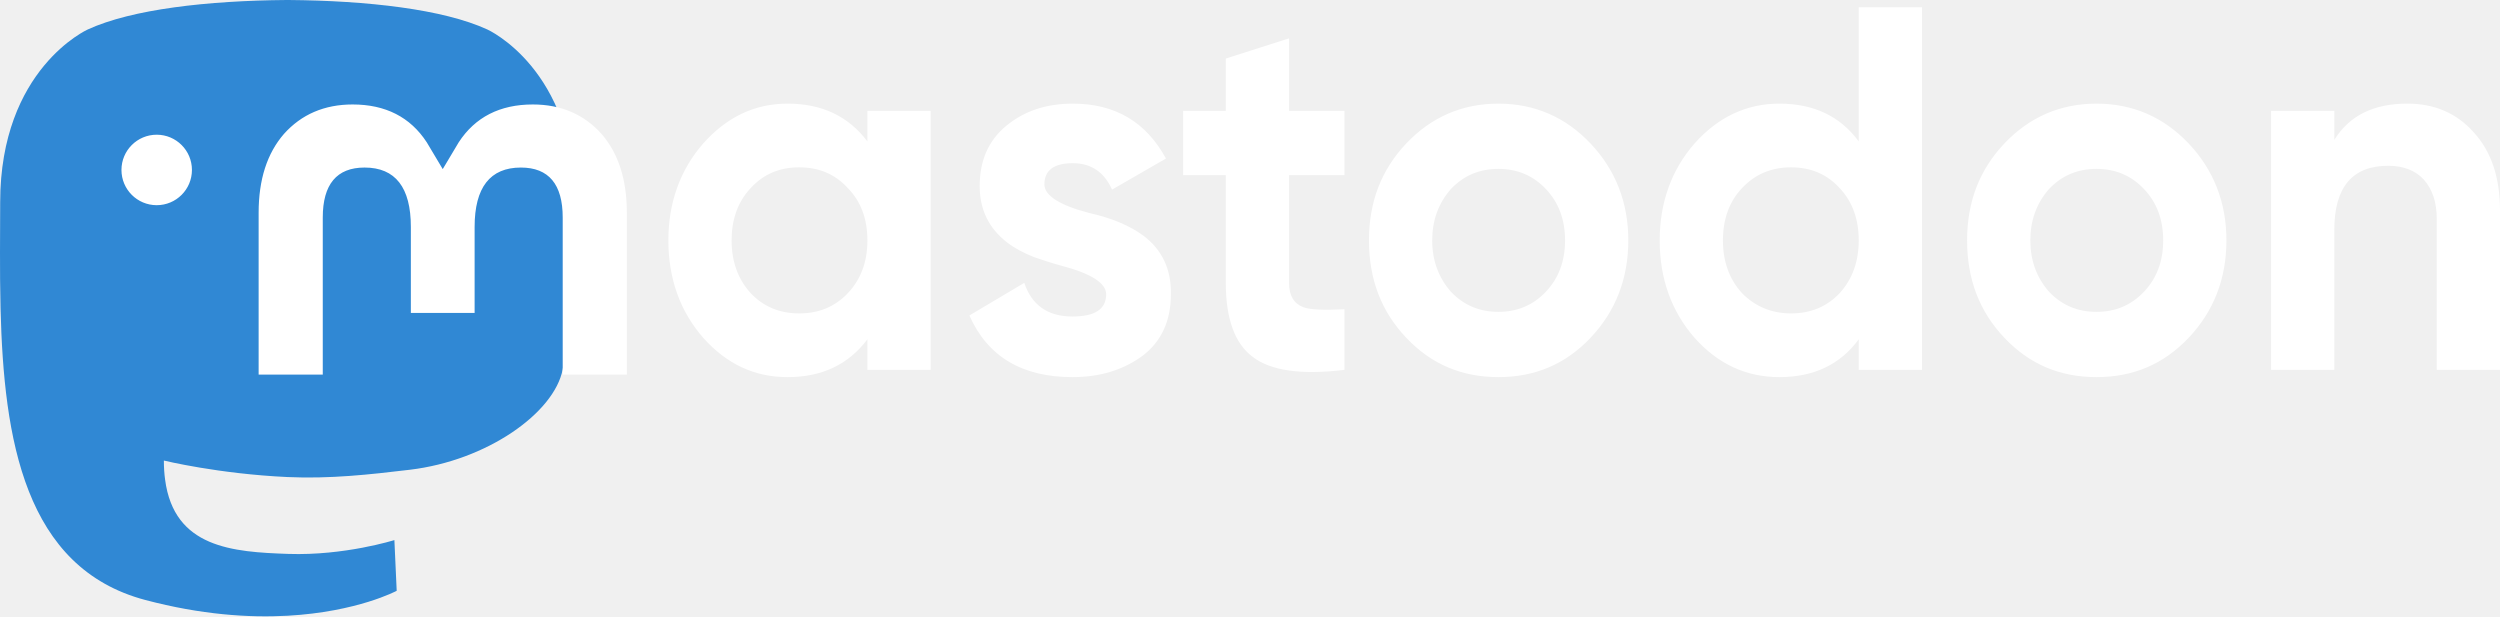
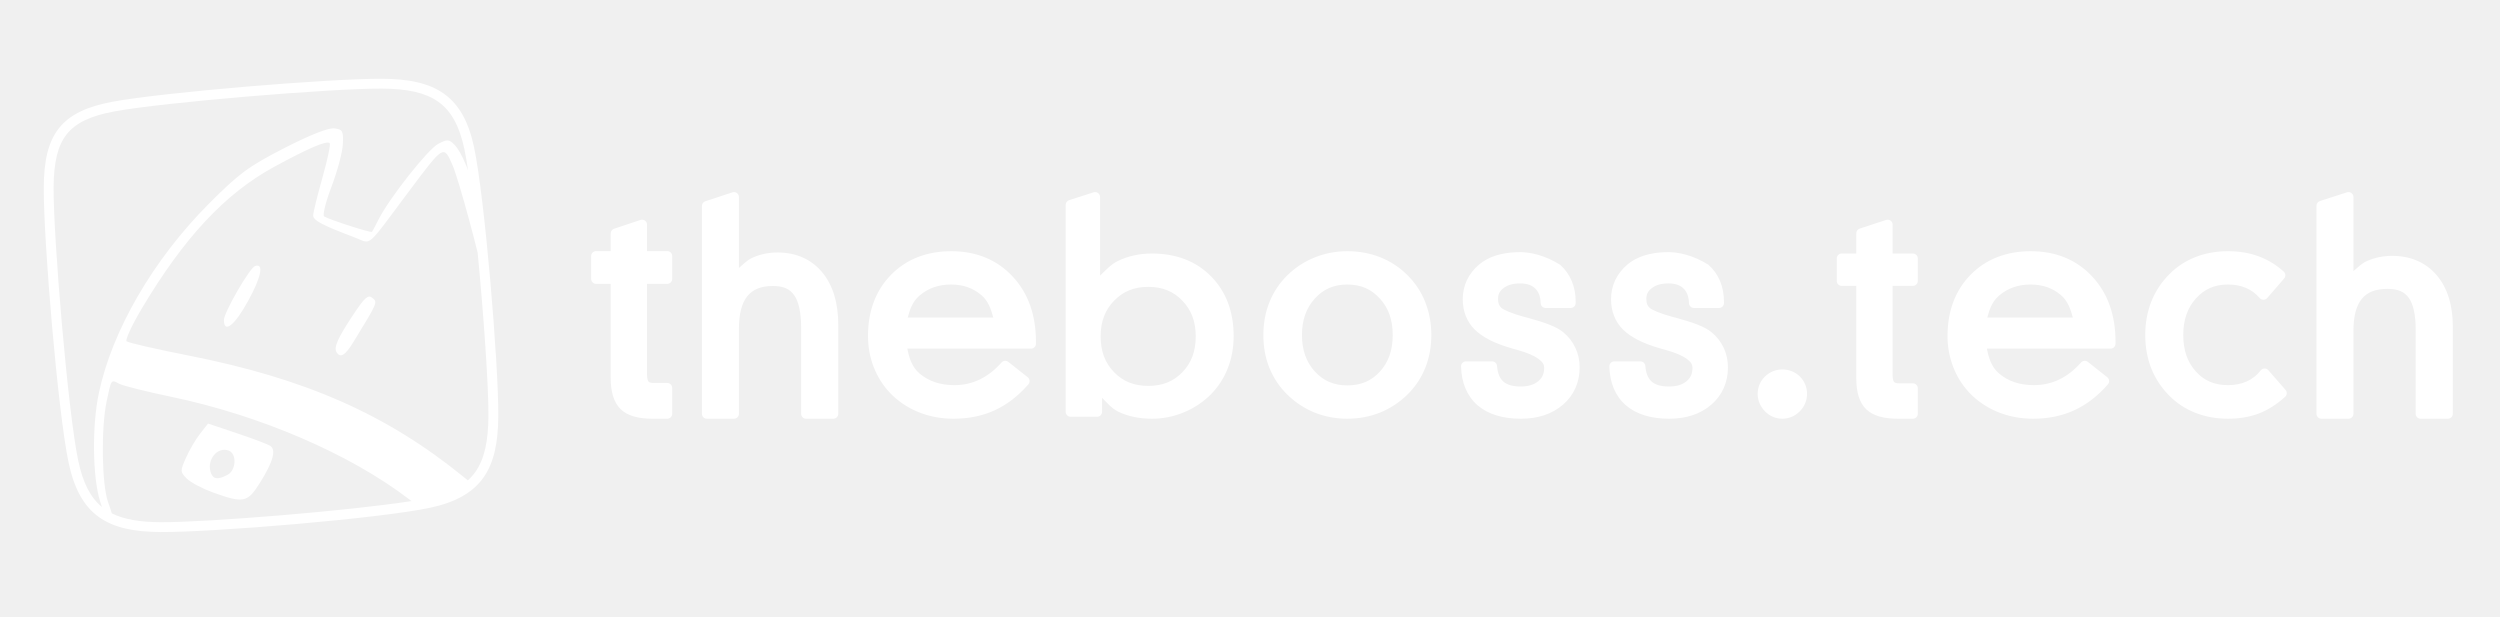
- <svg xmlns="http://www.w3.org/2000/svg" viewBox="0 0 713.359 175.868">
-   <path d="M160.555 105.431c-2.413 12.406-21.598 25.983-43.634 28.614-11.491 1.373-22.804 2.631-34.867 2.079-19.73-.904-35.297-4.71-35.297-4.71 0 1.921.119 3.75.355 5.46 2.565 19.47 19.308 20.637 35.166 21.181 16.006.547 30.258-3.947 30.258-3.947l.659 14.473s-11.196 6.011-31.14 7.116c-10.999.605-24.654-.276-40.56-4.485C6.999 162.08 1.066 125.31.159 88-.119 76.922.052 66.476.052 57.741c0-38.153 24.996-49.335 24.996-49.335C37.652 2.618 59.28.184 81.764 0h.552c22.484.184 44.125 2.618 56.729 8.406 0 0 24.996 11.182 24.996 49.335 0 0 .312 28.148-3.486 47.69" fill="#3088d4" />
-   <path d="M34.658 48.494c0-5.554 4.503-10.055 10.055-10.055 5.554 0 10.055 4.501 10.055 10.055 0 5.553-4.501 10.055-10.055 10.055-5.553 0-10.055-4.503-10.055-10.055M178.865 60.7v46.195h-18.301v-44.837c0-9.453-3.978-14.249-11.932-14.249-8.794 0-13.203 5.691-13.203 16.944V89.293h-18.194V64.752c0-11.252-4.409-16.944-13.203-16.944-7.955 0-11.932 4.796-11.932 14.249v44.837H73.799v-46.195c0-9.441 2.404-16.944 7.232-22.495 4.98-5.55 11.501-8.395 19.595-8.395 9.366 0 16.459 3.599 21.146 10.799l4.56 7.643 4.559-7.643c4.689-7.2 11.78-10.799 21.148-10.799 8.094 0 14.614 2.845 19.594 8.395 4.829 5.551 7.232 13.054 7.232 22.495M241.913 83.664c3.776-3.99 5.595-9.015 5.595-15.075 0-6.06-1.819-11.085-5.595-14.928-3.636-3.991-8.254-5.911-13.849-5.911-5.596 0-10.213 1.92-13.849 5.911-3.638 3.842-5.456 8.867-5.456 14.928 0 6.06 1.819 11.085 5.456 15.075 3.636 3.842 8.252 5.764 13.849 5.764 5.595 0 10.213-1.921 13.849-5.764m5.595-52.025h18.046v73.9h-18.046v-8.721c-5.455 7.242-13.01 10.79-22.801 10.79-9.373 0-17.346-3.695-24.061-11.234-6.574-7.537-9.931-16.849-9.931-27.785 0-10.789 3.357-20.101 9.931-27.639 6.715-7.537 14.689-11.38 24.061-11.38 9.791 0 17.346 3.547 22.801 10.789v-8.72zM326.27 67.259c5.315 3.99 7.974 9.606 7.834 16.7 0 7.539-2.659 13.45-8.114 17.589-5.456 3.991-12.03 6.06-20.004 6.06-14.409 0-24.201-5.912-29.378-17.589l15.669-9.31c2.098 6.354 6.714 9.606 13.709 9.606 6.434 0 9.652-2.07 9.652-6.356 0-3.104-4.197-5.911-12.73-8.127-3.219-.887-5.876-1.774-7.974-2.514-2.938-1.181-5.455-2.513-7.554-4.138-5.176-3.99-7.834-9.312-7.834-16.11 0-7.242 2.518-13.006 7.554-17.145 5.176-4.286 11.47-6.355 19.025-6.355 12.03 0 20.844 5.173 26.578 15.666l-15.386 8.867c-2.239-5.024-6.015-7.536-11.191-7.536-5.456 0-8.114 2.069-8.114 6.059 0 3.104 4.196 5.911 12.73 8.129 6.575 1.478 11.75 3.695 15.527 6.504M383.627 49.966h-15.807v30.742c0 3.695 1.4 5.911 4.058 6.945 1.959.74 5.875.887 11.75.591v17.294c-12.169 1.478-20.983.295-26.159-3.696-5.175-3.842-7.694-10.936-7.694-21.134v-30.742h-12.17v-18.328h12.17v-14.928l18.045-5.764v20.691h15.807v18.328zM441.125 83.221c3.638-3.844 5.455-8.721 5.455-14.633 0-5.911-1.817-10.789-5.455-14.631-3.638-3.844-8.114-5.764-13.57-5.764-5.455 0-9.931 1.92-13.569 5.764-3.498 3.99-5.316 8.867-5.316 14.631 0 5.765 1.819 10.643 5.316 14.633 3.638 3.842 8.114 5.764 13.569 5.764 5.456 0 9.932-1.921 13.57-5.764m-39.869 13.154c-7.134-7.537-10.631-16.701-10.631-27.786 0-10.938 3.498-20.1 10.631-27.637 7.134-7.537 15.947-11.38 26.299-11.38 10.352 0 19.165 3.842 26.3 11.38 7.135 7.537 10.771 16.849 10.771 27.637 0 10.938-3.636 20.249-10.771 27.786-7.135 7.539-15.807 11.232-26.3 11.232-10.491 0-19.165-3.694-26.299-11.232M524.921 83.664c3.638-3.99 5.455-9.015 5.455-15.075 0-6.06-1.817-11.085-5.455-14.928-3.636-3.991-8.254-5.911-13.849-5.911-5.596 0-10.213 1.92-13.989 5.911-3.636 3.842-5.456 8.867-5.456 14.928 0 6.06 1.82 11.085 5.456 15.075 3.776 3.842 8.533 5.764 13.989 5.764 5.595 0 10.213-1.921 13.849-5.764m5.455-81.585h18.046v103.46h-18.046v-8.721c-5.315 7.242-12.87 10.79-22.661 10.79-9.373 0-17.485-3.695-24.2-11.234-6.575-7.537-9.932-16.849-9.932-27.785 0-10.789 3.357-20.101 9.932-27.639 6.715-7.537 14.828-11.38 24.2-11.38 9.791 0 17.346 3.547 22.661 10.789v-38.28zM611.796 83.221c3.636-3.844 5.455-8.721 5.455-14.633 0-5.911-1.819-10.789-5.455-14.631-3.638-3.844-8.114-5.764-13.57-5.764-5.455 0-9.932 1.92-13.569 5.764-3.499 3.99-5.316 8.867-5.316 14.631 0 5.765 1.817 10.643 5.316 14.633 3.636 3.842 8.114 5.764 13.569 5.764 5.456 0 9.932-1.921 13.57-5.764m-39.869 13.154c-7.135-7.537-10.631-16.701-10.631-27.786 0-10.938 3.496-20.1 10.631-27.637 7.135-7.537 15.947-11.38 26.299-11.38 10.352 0 19.165 3.842 26.3 11.38 7.135 7.537 10.771 16.849 10.771 27.637 0 10.938-3.636 20.249-10.771 27.786-7.135 7.539-15.807 11.232-26.3 11.232-10.491 0-19.164-3.694-26.299-11.232M713.359 60.164v45.374h-18.046v-43.009c0-4.878-1.259-8.572-3.776-11.38-2.379-2.513-5.736-3.844-10.072-3.844-10.213 0-15.387 6.06-15.387 18.328v39.905h-18.046v-73.899h18.046v8.276c4.336-6.946 11.19-10.345 20.844-10.345 7.694 0 13.989 2.66 18.885 8.129 5.035 5.469 7.554 12.859 7.554 22.465" fill="#fff" />
+ <svg xmlns="http://www.w3.org/2000/svg" width="714" height="176">
+   <g fill="#FFF" fill-rule="nonzero">
+     <path d="M109.15 22.495c-14.952-.094-62.706 3.89-76.978 6.557-7.135 1.334-12.137 3.552-15.303 7.526-3.166 3.975-4.324 9.45-4.37 16.92-.094 14.94 3.995 63.962 7.088 78.618 1.547 7.328 4.26 12.389 8.624 15.528 4.365 3.139 10.156 4.261 17.632 4.307 14.95.093 62.663-3.872 76.979-6.932 7.158-1.53 12.136-4.24 15.228-8.592 3.092-4.352 4.216-10.13 4.262-17.594.094-14.93-3.876-62.574-6.94-76.872-1.53-7.148-4.244-12.12-8.603-15.208-4.358-3.088-10.144-4.211-17.62-4.258zm-.02 2.81c7.2.043 12.352 1.148 16.009 3.739 3.656 2.59 6.033 6.751 7.48 13.506.337 1.576.691 3.664 1.053 6.08-.191-.502-.382-1.009-.575-1.476-.552-1.333-1.113-2.518-1.67-3.505-.557-.986-1.11-1.775-1.646-2.319-.39-.396-.713-.693-1.017-.896-.303-.203-.59-.312-.909-.329-.318-.014-.67.059-1.105.224-.435.166-.953.421-1.606.763-.367.192-.861.58-1.45 1.122a36.043 36.043 0 0 0-2.023 2.049c-1.496 1.623-3.247 3.705-5 5.926a135.233 135.233 0 0 0-5.012 6.761c-1.505 2.18-2.76 4.18-3.512 5.678-.901 1.796-1.76 3.41-1.909 3.585-.074.087-.875-.087-2.055-.411-1.18-.325-2.742-.8-4.34-1.315-3.197-1.03-6.54-2.219-7.274-2.678-.125-.079-.159-.38-.113-.854.044-.475.171-1.123.365-1.9.387-1.553 1.046-3.618 1.885-5.818.838-2.2 1.62-4.665 2.203-6.864.584-2.198.971-4.13 1.02-5.267.038-.934.053-1.662.014-2.232-.04-.57-.128-.98-.298-1.285-.17-.304-.42-.5-.778-.639-.358-.138-.823-.217-1.425-.288a2.738 2.738 0 0 0-.356-.01v.002c-.397.015-.918.109-1.55.279-.844.226-1.888.585-3.109 1.068-2.44.965-5.59 2.427-9.257 4.308-2.543 1.305-4.617 2.406-6.432 3.459-1.814 1.052-3.37 2.056-4.876 3.166-1.507 1.11-2.964 2.327-4.583 3.805-1.62 1.478-3.4 3.218-5.554 5.375a129.339 129.339 0 0 0-5.776 6.179 132.14 132.14 0 0 0-10.214 13.28 125.344 125.344 0 0 0-4.342 6.94 116.02 116.02 0 0 0-3.771 7.029 103.687 103.687 0 0 0-3.153 7.04 89.499 89.499 0 0 0-2.486 6.97 74.757 74.757 0 0 0-1.774 6.82c-.489 2.338-.844 4.989-1.07 7.76a92.478 92.478 0 0 0-.29 8.478c.035 2.817.193 5.561.478 8.04.143 1.24.317 2.413.522 3.496.205 1.082.44 2.074.708 2.952.182.597.373 1.163.567 1.706-3.25-2.662-5.423-6.796-6.789-13.266-2.93-13.884-7.117-63.649-7.027-78.02.044-7.187 1.173-11.943 3.759-15.19 2.586-3.246 6.802-5.238 13.62-6.513 13.636-2.55 62.042-6.6 76.44-6.51h.003zm-15.484 15.42c.236.01.405.064.506.166.157.16.003 1.351-.373 3.143-.375 1.792-.972 4.185-1.699 6.744-.727 2.56-1.387 5.05-1.866 7.002-.479 1.95-.777 3.361-.777 3.762 0 .35.17.703.57 1.089.398.385 1.026.804 1.941 1.287.916.483 2.118 1.032 3.668 1.675 1.55.643 3.446 1.382 5.747 2.248 1.228.461 2.02.917 2.718 1.076.349.08.673.084 1.016-.024.343-.106.705-.321 1.127-.684.845-.726 1.933-2.039 3.603-4.231 1.67-2.192 3.922-5.263 7.095-9.504 2.455-3.281 4.293-5.741 5.71-7.494.71-.877 1.312-1.577 1.834-2.115.522-.538.964-.914 1.348-1.142.383-.228.71-.308 1.005-.255.295.053.555.24.808.544.506.61.978 1.697 1.61 3.145.449 1.027 1.174 3.234 2.031 6.086.857 2.853 1.847 6.35 2.824 9.958.817 3.021 1.606 6.07 2.32 8.932 1.744 17.982 3.138 38.214 3.085 46.68-.044 7.188-1.15 12.335-3.744 15.986-.62.873-1.332 1.67-2.146 2.401-.364-.302-.682-.571-1.1-.91-2.75-2.24-5.519-4.36-8.325-6.368a152.617 152.617 0 0 0-8.545-5.696 146.992 146.992 0 0 0-8.871-5.07 150.281 150.281 0 0 0-9.307-4.493 162.801 162.801 0 0 0-9.847-3.963 186.162 186.162 0 0 0-10.494-3.48 222.956 222.956 0 0 0-11.25-3.044c-3.887-.947-7.919-1.83-12.11-2.655-4.627-.91-8.92-1.822-12.11-2.555-3.19-.733-5.277-1.289-5.491-1.49-.108-.101-.069-.435.092-.952.16-.516.446-1.215.829-2.047.766-1.663 1.93-3.857 3.308-6.179a201.384 201.384 0 0 1 4.521-7.278 160.672 160.672 0 0 1 4.527-6.59 130.185 130.185 0 0 1 4.563-5.932c1.53-1.872 3.07-3.638 4.626-5.306a91.435 91.435 0 0 1 4.716-4.709 80.182 80.182 0 0 1 4.835-4.14 73.145 73.145 0 0 1 4.984-3.606 69.834 69.834 0 0 1 5.159-3.1c4.964-2.697 8.72-4.588 11.337-5.703 1.309-.558 2.332-.922 3.079-1.095.373-.086.677-.125.913-.116v.003zM73.3 75.863c-.134.015-.28.053-.44.107-.194.066-.48.322-.829.724-.35.403-.764.951-1.218 1.601-.908 1.301-1.973 3.01-2.99 4.77-1.016 1.758-1.984 3.568-2.697 5.074-.714 1.506-1.173 2.707-1.173 3.248 0 .5.049.899.14 1.201.092.303.227.508.402.62.175.111.388.13.636.057.25-.073.533-.235.847-.484.627-.499 1.376-1.345 2.21-2.508.834-1.163 1.754-2.645 2.723-4.417.934-1.704 1.682-3.228 2.24-4.542.557-1.314.924-2.418 1.094-3.282.085-.431.122-.804.107-1.111-.014-.308-.078-.554-.192-.73a.71.71 0 0 0-.496-.324 1.12 1.12 0 0 0-.363-.005zm32.148 8.841c-.31.015-.648.185-1.049.537-.4.352-.867.89-1.436 1.646-.57.757-1.242 1.732-2.058 2.961a108.539 108.539 0 0 0-2.743 4.311c-.723 1.213-1.261 2.217-1.634 3.054-.373.836-.58 1.507-.641 2.055-.061.548.025.974.234 1.32.136.223.276.403.422.543.146.14.299.237.458.292.32.11.668.05 1.056-.186.39-.235.818-.648 1.297-1.243.48-.595 1.009-1.372 1.6-2.339 1.748-2.861 3.056-4.997 4.009-6.612.953-1.615 1.552-2.71 1.885-3.486.166-.389.266-.698.31-.953.044-.255.03-.455-.025-.629-.113-.346-.406-.58-.791-.903-.298-.25-.583-.385-.894-.367zm-73.004 24.21c.075 0 .155.014.24.033.343.09.777.337 1.364.655.514.279 2.436.836 5.117 1.509 2.681.672 6.122 1.46 9.675 2.201 3.185.665 6.37 1.419 9.54 2.253a198.12 198.12 0 0 1 18.695 5.926 193.016 193.016 0 0 1 8.947 3.584 179.635 179.635 0 0 1 8.545 3.94 160.336 160.336 0 0 1 8.041 4.251 137.068 137.068 0 0 1 7.433 4.52 112.177 112.177 0 0 1 6.723 4.743l.754.576c-17.622 2.78-58.6 6.116-71.659 6.036-5.93-.035-10.466-.794-13.926-2.53-.232-.807-.58-1.846-1.083-3.258-.222-.626-.42-1.423-.594-2.354a41.296 41.296 0 0 1-.446-3.152c-.247-2.318-.395-5.02-.435-7.803-.04-2.784.024-5.65.198-8.3.175-2.65.46-5.084.859-7 .34-1.638.591-2.857.81-3.745.22-.889.41-1.447.63-1.76a.733.733 0 0 1 .36-.296.606.606 0 0 1 .212-.034v.004zm26.97 12.06l-2.243 2.851c-.618.784-1.379 1.947-2.108 3.188-.73 1.242-1.428 2.564-1.917 3.664-.43.966-.752 1.702-.963 2.295-.211.593-.313 1.041-.301 1.429.014.387.137.714.378 1.064.24.35.596.725 1.071 1.206.541.548 1.663 1.272 3.035 1.998a36.312 36.312 0 0 0 4.533 2.007c2.161.777 3.854 1.345 5.232 1.672.689.163 1.3.266 1.85.305a5.48 5.48 0 0 0 1.495-.078 3.987 3.987 0 0 0 1.254-.488 5.504 5.504 0 0 0 1.13-.92c.738-.763 1.47-1.83 2.349-3.232.953-1.52 1.727-2.873 2.322-4.065.596-1.193 1.014-2.225 1.255-3.102.242-.877.307-1.6.198-2.175a2.042 2.042 0 0 0-.294-.753 1.79 1.79 0 0 0-.554-.536c-.75-.47-5.046-2.086-9.543-3.592l-8.178-2.738zm4.704 7.483c.4.01.812.082 1.225.243.29.113.542.286.754.502.212.216.385.477.52.77.27.583.387 1.292.355 2.012a5.195 5.195 0 0 1-.536 2.089c-.162.317-.36.61-.593.866a3.083 3.083 0 0 1-.804.635c-.675.366-1.27.633-1.792.8-.521.168-.97.234-1.357.2a1.647 1.647 0 0 1-.976-.405c-.268-.236-.48-.574-.647-1.014a5.243 5.243 0 0 1 .116-4.01 5.16 5.16 0 0 1 .655-1.09c.258-.328.552-.616.875-.855a3.888 3.888 0 0 1 1.044-.554c.37-.128.76-.195 1.16-.19zM475.32 72.03c-4.07.174-7.754 1.178-10.579 3.554v.01c-3.021 2.567-4.629 5.98-4.629 9.88 0 3.389 1.154 6.373 3.412 8.648.006.004.013.005.02.01 2.29 2.248 5.743 3.953 10.34 5.294.466.137 1.116.324 1.973.564h.01c2.748.756 4.737 1.648 5.932 2.541 1.195.894 1.571 1.638 1.571 2.485 0 1.706-.522 2.868-1.696 3.87-.002.001-.01-.002-.01 0-1.169.97-2.77 1.5-5.021 1.5-2.352 0-3.925-.53-4.926-1.405-1.001-.903-1.643-2.3-1.81-4.472a1.41 1.41 0 0 0-1.41-1.3h-7.455a1.409 1.409 0 0 0-1.409 1.444c.114 4.618 1.672 8.433 4.686 11.074.004.004.007.005.01.01 3.045 2.612 7.247 3.851 12.39 3.851 4.85 0 8.942-1.327 12.037-4.023h.01c3.112-2.714 4.734-6.378 4.734-10.626 0-2.011-.407-3.9-1.217-5.609l-.01-.01c-.784-1.703-1.953-3.197-3.46-4.433-1.874-1.559-5.152-2.772-10.196-4.147-.01-.004-.02-.005-.03-.01l-.967-.239c-3.5-.958-5.762-1.967-6.392-2.494l-.01-.01c-.694-.603-1.025-1.328-1.025-2.589 0-1.345.44-2.245 1.572-3.115 1.124-.865 2.638-1.338 4.714-1.338 2.02 0 3.36.507 4.313 1.434l.01.01c.946.9 1.5 2.204 1.571 4.213a1.41 1.41 0 0 0 1.409 1.357h7.177a1.41 1.41 0 0 0 1.41-1.404v-.325c0-4.348-1.498-8.01-4.447-10.616-4.052-2.536-8.499-3.83-12.601-3.584zM209.58 54.859a1.424 1.424 0 0 0-.403.076l-7.743 2.552c-.575.19-.965.724-.968 1.328v59.358a1.41 1.41 0 0 0 1.409 1.415h7.743a1.41 1.41 0 0 0 1.418-1.415v-24.28c0-4.405.89-7.475 2.424-9.336 1.57-1.9 3.853-2.876 7.293-2.876 2.997 0 4.819.86 6.028 2.58.006.005.012.015.019.02 1.226 1.69 2.003 4.785 2.003 9.278v24.615a1.41 1.41 0 0 0 1.408 1.414h7.791a1.41 1.41 0 0 0 1.409-1.414v-25.39c0-6.225-1.494-11.296-4.6-15.03-3.102-3.73-7.485-5.647-12.736-5.647-2.636 0-5.119.526-7.388 1.596l-.01.01c-1.333.636-2.45 1.819-3.641 2.818V56.274a1.41 1.41 0 0 0-1.457-1.414v-.001zM312.724 54.86a1.406 1.406 0 0 0-.393.066l-6.995 2.246a1.408 1.408 0 0 0-.978 1.337v59.11a1.41 1.41 0 0 0 1.409 1.405h7.56a1.41 1.41 0 0 0 1.42-1.405v-4.013c1.452 1.443 2.782 3.067 4.609 3.956l.01.01c2.84 1.353 6.065 2.016 9.62 2.016 3.182 0 6.248-.62 9.152-1.835a23.704 23.704 0 0 0 7.791-5.217c.004-.005.007-.015.01-.02a21.84 21.84 0 0 0 4.763-7.462c1.088-2.787 1.629-5.814 1.629-9.059 0-6.919-2.147-12.707-6.44-17.056-4.269-4.355-10.013-6.536-16.904-6.536-3.545 0-6.837.72-9.803 2.178-1.947.95-3.427 2.625-5.003 4.147V56.273a1.41 1.41 0 0 0-1.456-1.414zm15.218 27.07c4.06 0 7.19 1.287 9.727 3.927 2.56 2.64 3.833 5.947 3.833 10.215 0 4.296-1.274 7.614-3.833 10.253-2.535 2.614-5.664 3.889-9.727 3.889-4.06 0-7.211-1.284-9.775-3.927-2.56-2.64-3.823-5.947-3.823-10.215 0-4.24 1.261-7.535 3.823-10.177h.01c2.565-2.668 5.708-3.965 9.765-3.965zM670.696 54.859a1.407 1.407 0 0 0-.393.067l-7.743 2.494a1.407 1.407 0 0 0-.978 1.347v59.406a1.41 1.41 0 0 0 1.41 1.415h7.742a1.41 1.41 0 0 0 1.409-1.415V94.418c0-4.3.895-7.29 2.424-9.106 1.565-1.853 3.857-2.81 7.303-2.81 3.003 0 4.834.85 6.037 2.523l.02.02c1.22 1.646 1.993 4.66 1.993 9.049v24.08a1.41 1.41 0 0 0 1.418 1.414h7.781a1.41 1.41 0 0 0 1.41-1.414V93.339c0-6.1-1.5-11.086-4.61-14.744-3.107-3.654-7.483-5.523-12.727-5.523-2.632 0-5.11.522-7.378 1.567h-.01c-1.34.626-2.463 1.795-3.66 2.78V56.274a1.41 1.41 0 0 0-1.448-1.414zM183.335 62.742a1.425 1.425 0 0 0-.403.077l-7.551 2.513c-.578.19-.969.73-.968 1.338v5.045h-4.159a1.41 1.41 0 0 0-1.418 1.405v6.545a1.41 1.41 0 0 0 1.418 1.405h4.16v26.889c0 3.884.839 6.923 2.836 8.886v.01c2.006 1.939 5.106 2.733 9.094 2.733h4.226a1.41 1.41 0 0 0 1.409-1.414v-7.396a1.41 1.41 0 0 0-1.409-1.405h-3.958c-.865 0-1.2-.192-1.399-.41-.177-.219-.422-.83-.422-1.95V81.07h5.779a1.41 1.41 0 0 0 1.409-1.405V73.12a1.41 1.41 0 0 0-1.409-1.405h-5.779v-7.568a1.41 1.41 0 0 0-1.456-1.404zM539.07 62.742a1.407 1.407 0 0 0-.393.067l-7.551 2.485c-.579.19-.969.73-.968 1.337v5.772h-4.169a1.41 1.41 0 0 0-1.408 1.405v6.44a1.41 1.41 0 0 0 1.408 1.405h4.169v26.459c0 3.83.836 6.844 2.836 8.781l.01.01c2.009 1.912 5.09 2.685 9.075 2.685h4.226a1.41 1.41 0 0 0 1.419-1.414v-7.282a1.41 1.41 0 0 0-1.419-1.414h-3.948c-.881 0-1.233-.195-1.428-.41-.173-.214-.402-.793-.402-1.883V81.653h5.778a1.41 1.41 0 0 0 1.419-1.405v-6.44a1.41 1.41 0 0 0-1.419-1.405h-5.778v-8.256a1.41 1.41 0 0 0-1.457-1.405zM271.683 71.744c-6.96 0-12.799 2.256-17.192 6.727-4.393 4.472-6.593 10.406-6.593 17.496 0 3.034.523 5.963 1.581 8.753h.01c1.06 2.765 2.587 5.231 4.571 7.357.004.003.007.005.01.01 2.268 2.405 4.986 4.267 8.126 5.561 3.145 1.296 6.536 1.94 10.13 1.94 4.326 0 8.262-.798 11.758-2.408 3.523-1.61 6.733-4.098 9.621-7.415a1.404 1.404 0 0 0-.191-2.026l-5.54-4.386a1.414 1.414 0 0 0-1.935.172c-1.917 2.167-3.988 3.775-6.229 4.855-2.236 1.077-4.626 1.615-7.235 1.615-4.103 0-7.35-1.12-9.966-3.335-2.137-1.828-2.94-4.347-3.47-7.09h35.323a1.41 1.41 0 0 0 1.409-1.415v-.554c0-7.6-2.223-13.916-6.689-18.662-4.44-4.771-10.39-7.195-17.498-7.195zm-.086 9.517c3.494 0 6.32 1.004 8.71 3.048 1.916 1.637 2.717 3.94 3.374 6.383h-24.437c.633-2.377 1.413-4.626 3.393-6.287v-.01c2.505-2.106 5.415-3.134 8.96-3.134zM384.804 71.744c-3.272 0-6.394.59-9.314 1.777a23.487 23.487 0 0 0-7.8 5.084 22.139 22.139 0 0 0-5.147 7.71c-1.157 2.887-1.725 6.019-1.725 9.365 0 3.375.565 6.532 1.725 9.422h.01a22.314 22.314 0 0 0 5.136 7.625 24.031 24.031 0 0 0 7.8 5.122h.01c2.919 1.157 6.037 1.739 9.306 1.739 3.269 0 6.377-.582 9.295-1.74h.01a24.071 24.071 0 0 0 7.81-5.12 22.193 22.193 0 0 0 5.137-7.664c1.16-2.89 1.734-6.034 1.734-9.384 0-3.324-.577-6.453-1.734-9.364h.01a22.162 22.162 0 0 0-5.06-7.692c-2.253-2.258-4.856-3.981-7.782-5.141-2.922-1.159-6.074-1.74-9.42-1.74zm0 9.517c3.857 0 6.826 1.296 9.277 4.004h.01c2.447 2.68 3.67 6.061 3.67 10.415 0 4.382-1.225 7.785-3.67 10.463-2.448 2.657-5.424 3.928-9.286 3.928-3.826 0-6.809-1.285-9.286-3.966l-.01-.01c-2.447-2.708-3.67-6.094-3.67-10.415 0-4.326 1.227-7.705 3.68-10.415 2.45-2.709 5.43-4.004 9.285-4.004zM432.966 72.03c-4.07.174-7.755 1.178-10.58 3.554v.01c-3.02 2.567-4.628 5.98-4.628 9.88 0 3.389 1.154 6.373 3.412 8.648.006.004.012.005.019.01 2.29 2.248 5.743 3.953 10.34 5.294.467.137 1.117.324 1.974.564h.01c2.748.756 4.736 1.648 5.931 2.541 1.196.893 1.572 1.638 1.572 2.485 0 1.706-.522 2.868-1.696 3.87-.002.001-.01-.002-.01 0-1.17.97-2.77 1.5-5.021 1.5-2.353 0-3.926-.53-4.926-1.405-1.002-.903-1.643-2.3-1.811-4.472a1.41 1.41 0 0 0-1.409-1.3h-7.455a1.409 1.409 0 0 0-1.41 1.444c.115 4.618 1.672 8.433 4.687 11.074l.01.01c3.045 2.612 7.246 3.851 12.39 3.851 4.85 0 8.942-1.327 12.037-4.023h.01c3.111-2.714 4.734-6.378 4.734-10.626 0-2.011-.407-3.9-1.218-5.609l-.01-.01c-.783-1.703-1.953-3.197-3.459-4.433-1.874-1.559-5.153-2.772-10.196-4.147-.01-.004-.02-.005-.03-.01l-.967-.239c-3.5-.958-5.763-1.967-6.392-2.494l-.01-.01c-.695-.603-1.025-1.328-1.025-2.589 0-1.345.44-2.245 1.571-3.115 1.125-.865 2.639-1.338 4.715-1.338 2.019 0 3.36.507 4.312 1.434l.01.01c.947.9 1.5 2.204 1.572 4.213a1.41 1.41 0 0 0 1.408 1.357h7.178a1.41 1.41 0 0 0 1.409-1.405v-.324c0-4.348-1.498-8.01-4.447-10.616-4.052-2.536-8.498-3.83-12.6-3.584zM579.996 71.744c-6.96 0-12.8 2.256-17.192 6.727-4.394 4.472-6.593 10.406-6.593 17.496 0 3.033.533 5.962 1.59 8.753 1.06 2.765 2.587 5.231 4.572 7.357l.01.01c2.267 2.405 4.995 4.267 8.136 5.561 3.144 1.296 6.535 1.94 10.129 1.94 4.323 0 8.255-.8 11.748-2.408 3.523-1.61 6.743-4.098 9.631-7.415a1.404 1.404 0 0 0-.192-2.026l-5.548-4.386a1.414 1.414 0 0 0-1.936.172c-1.917 2.167-3.988 3.775-6.229 4.855-2.235 1.077-4.626 1.615-7.235 1.615-4.106 0-7.348-1.117-9.966-3.335-2.137-1.828-2.929-4.347-3.46-7.09h35.314a1.41 1.41 0 0 0 1.418-1.415v-.554c0-7.6-2.223-13.916-6.689-18.662-4.44-4.771-10.399-7.195-17.508-7.195zm-.077 9.517c3.494 0 6.32 1.004 8.711 3.048 1.916 1.638 2.717 3.938 3.373 6.383h-24.436c.633-2.377 1.413-4.626 3.392-6.287v-.01c2.505-2.106 5.415-3.134 8.96-3.134zM636.293 71.743c-3.356 0-6.478.566-9.325 1.701a21.067 21.067 0 0 0-7.474 4.94 23.103 23.103 0 0 0-5.108 7.817l-.01.01c-1.132 2.935-1.696 6.097-1.696 9.469 0 3.372.564 6.553 1.696 9.488l.01.01a23.188 23.188 0 0 0 5.098 7.76c.002.001.01-.003.01 0 .002.001-.002.009 0 .009 2.108 2.157 4.612 3.81 7.475 4.94 2.869 1.133 5.993 1.701 9.324 1.701 3.235 0 6.18-.49 8.816-1.49h.01c2.662-1.028 5.173-2.64 7.523-4.788a1.404 1.404 0 0 0 .105-1.959l-4.916-5.628a1.414 1.414 0 0 0-2.175.067c-1.097 1.403-2.394 2.43-3.948 3.134h-.01c-1.52.7-3.305 1.07-5.405 1.07-3.856 0-6.799-1.277-9.19-3.927-2.363-2.648-3.565-6.029-3.565-10.387 0-4.359 1.207-7.746 3.603-10.425 2.425-2.708 5.36-3.994 9.152-3.994 1.974 0 3.659.326 5.108.956.01.003.02.005.03.01 1.467.604 2.777 1.56 3.957 2.904.565.641 1.568.636 2.127-.01l4.84-5.59a1.404 1.404 0 0 0-.125-1.958c-2.152-1.95-4.564-3.42-7.216-4.386-2.63-.97-5.54-1.443-8.72-1.443h-.001zM509.04 105.512c-1.884 0-3.64.72-4.993 2.045-1.336 1.308-2.06 3.063-2.06 4.95 0 1.85.747 3.586 2.08 4.96.003.004.004.014.01.019 1.345 1.352 3.092 2.102 4.963 2.102s3.619-.75 4.964-2.102c1.346-1.352 2.09-3.107 2.09-4.979 0-1.908-.72-3.675-2.061-4.988-1.334-1.305-3.094-2.006-4.993-2.006z" />
+   </g>
</svg>
